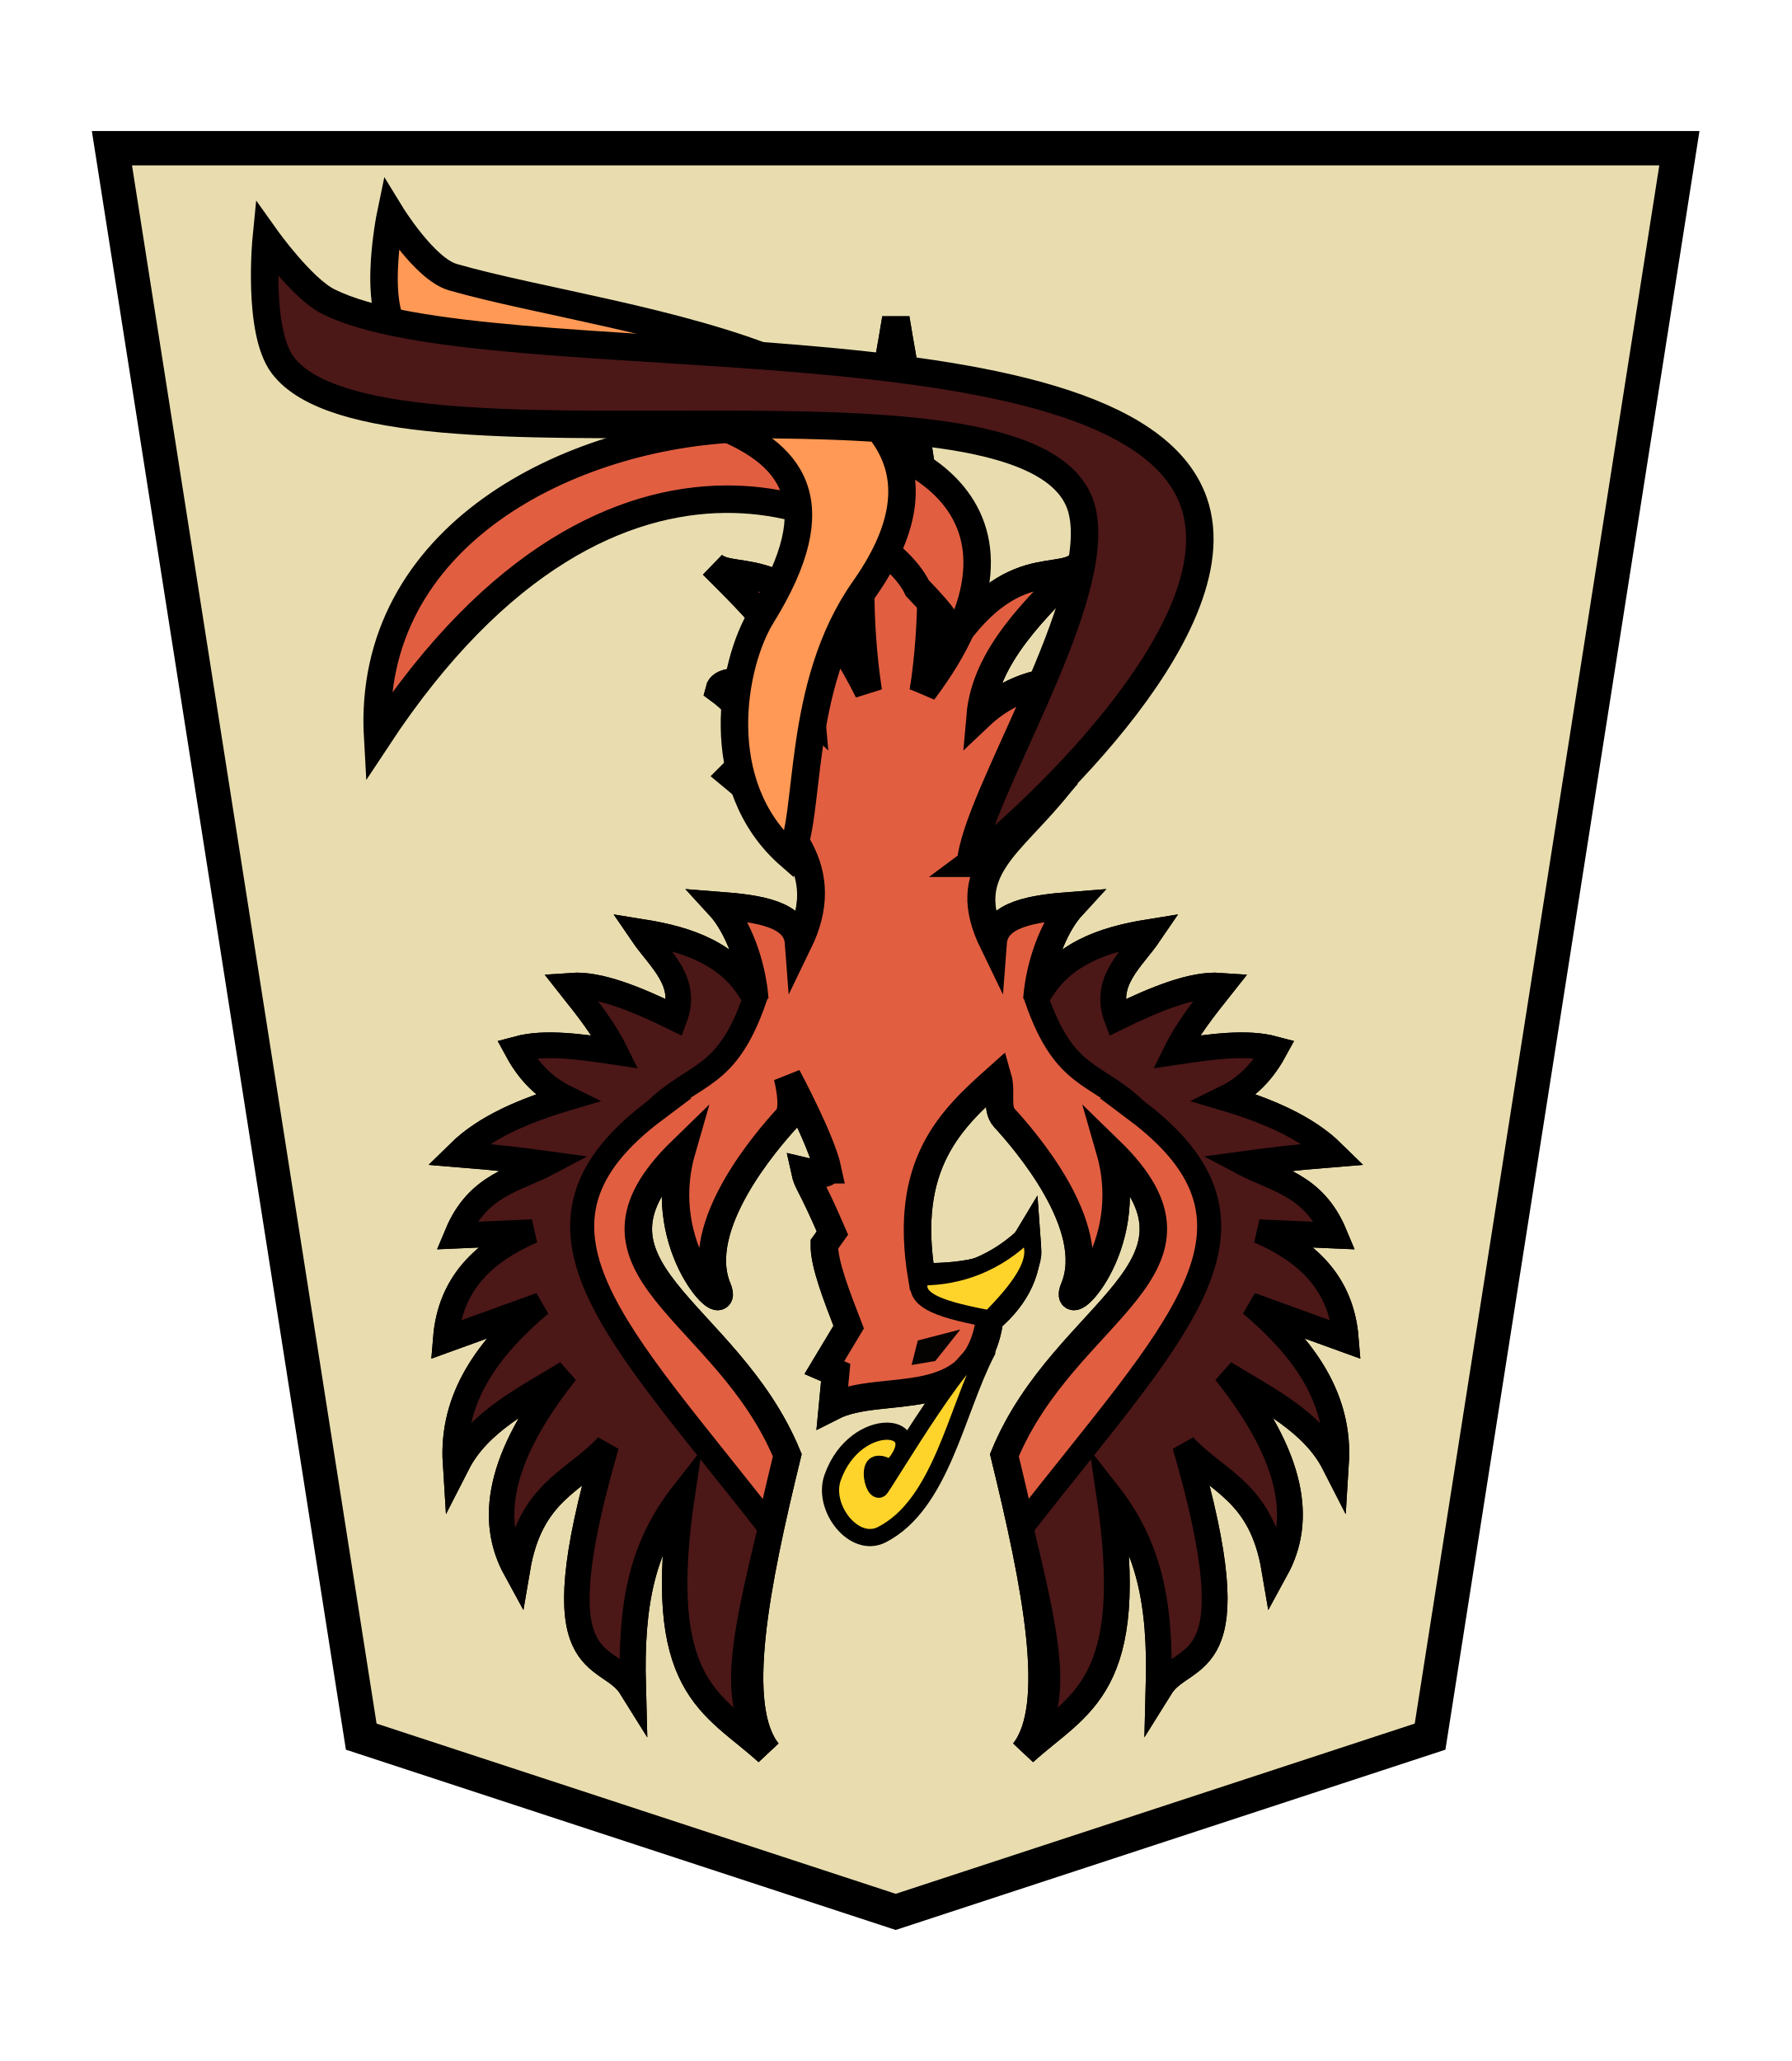
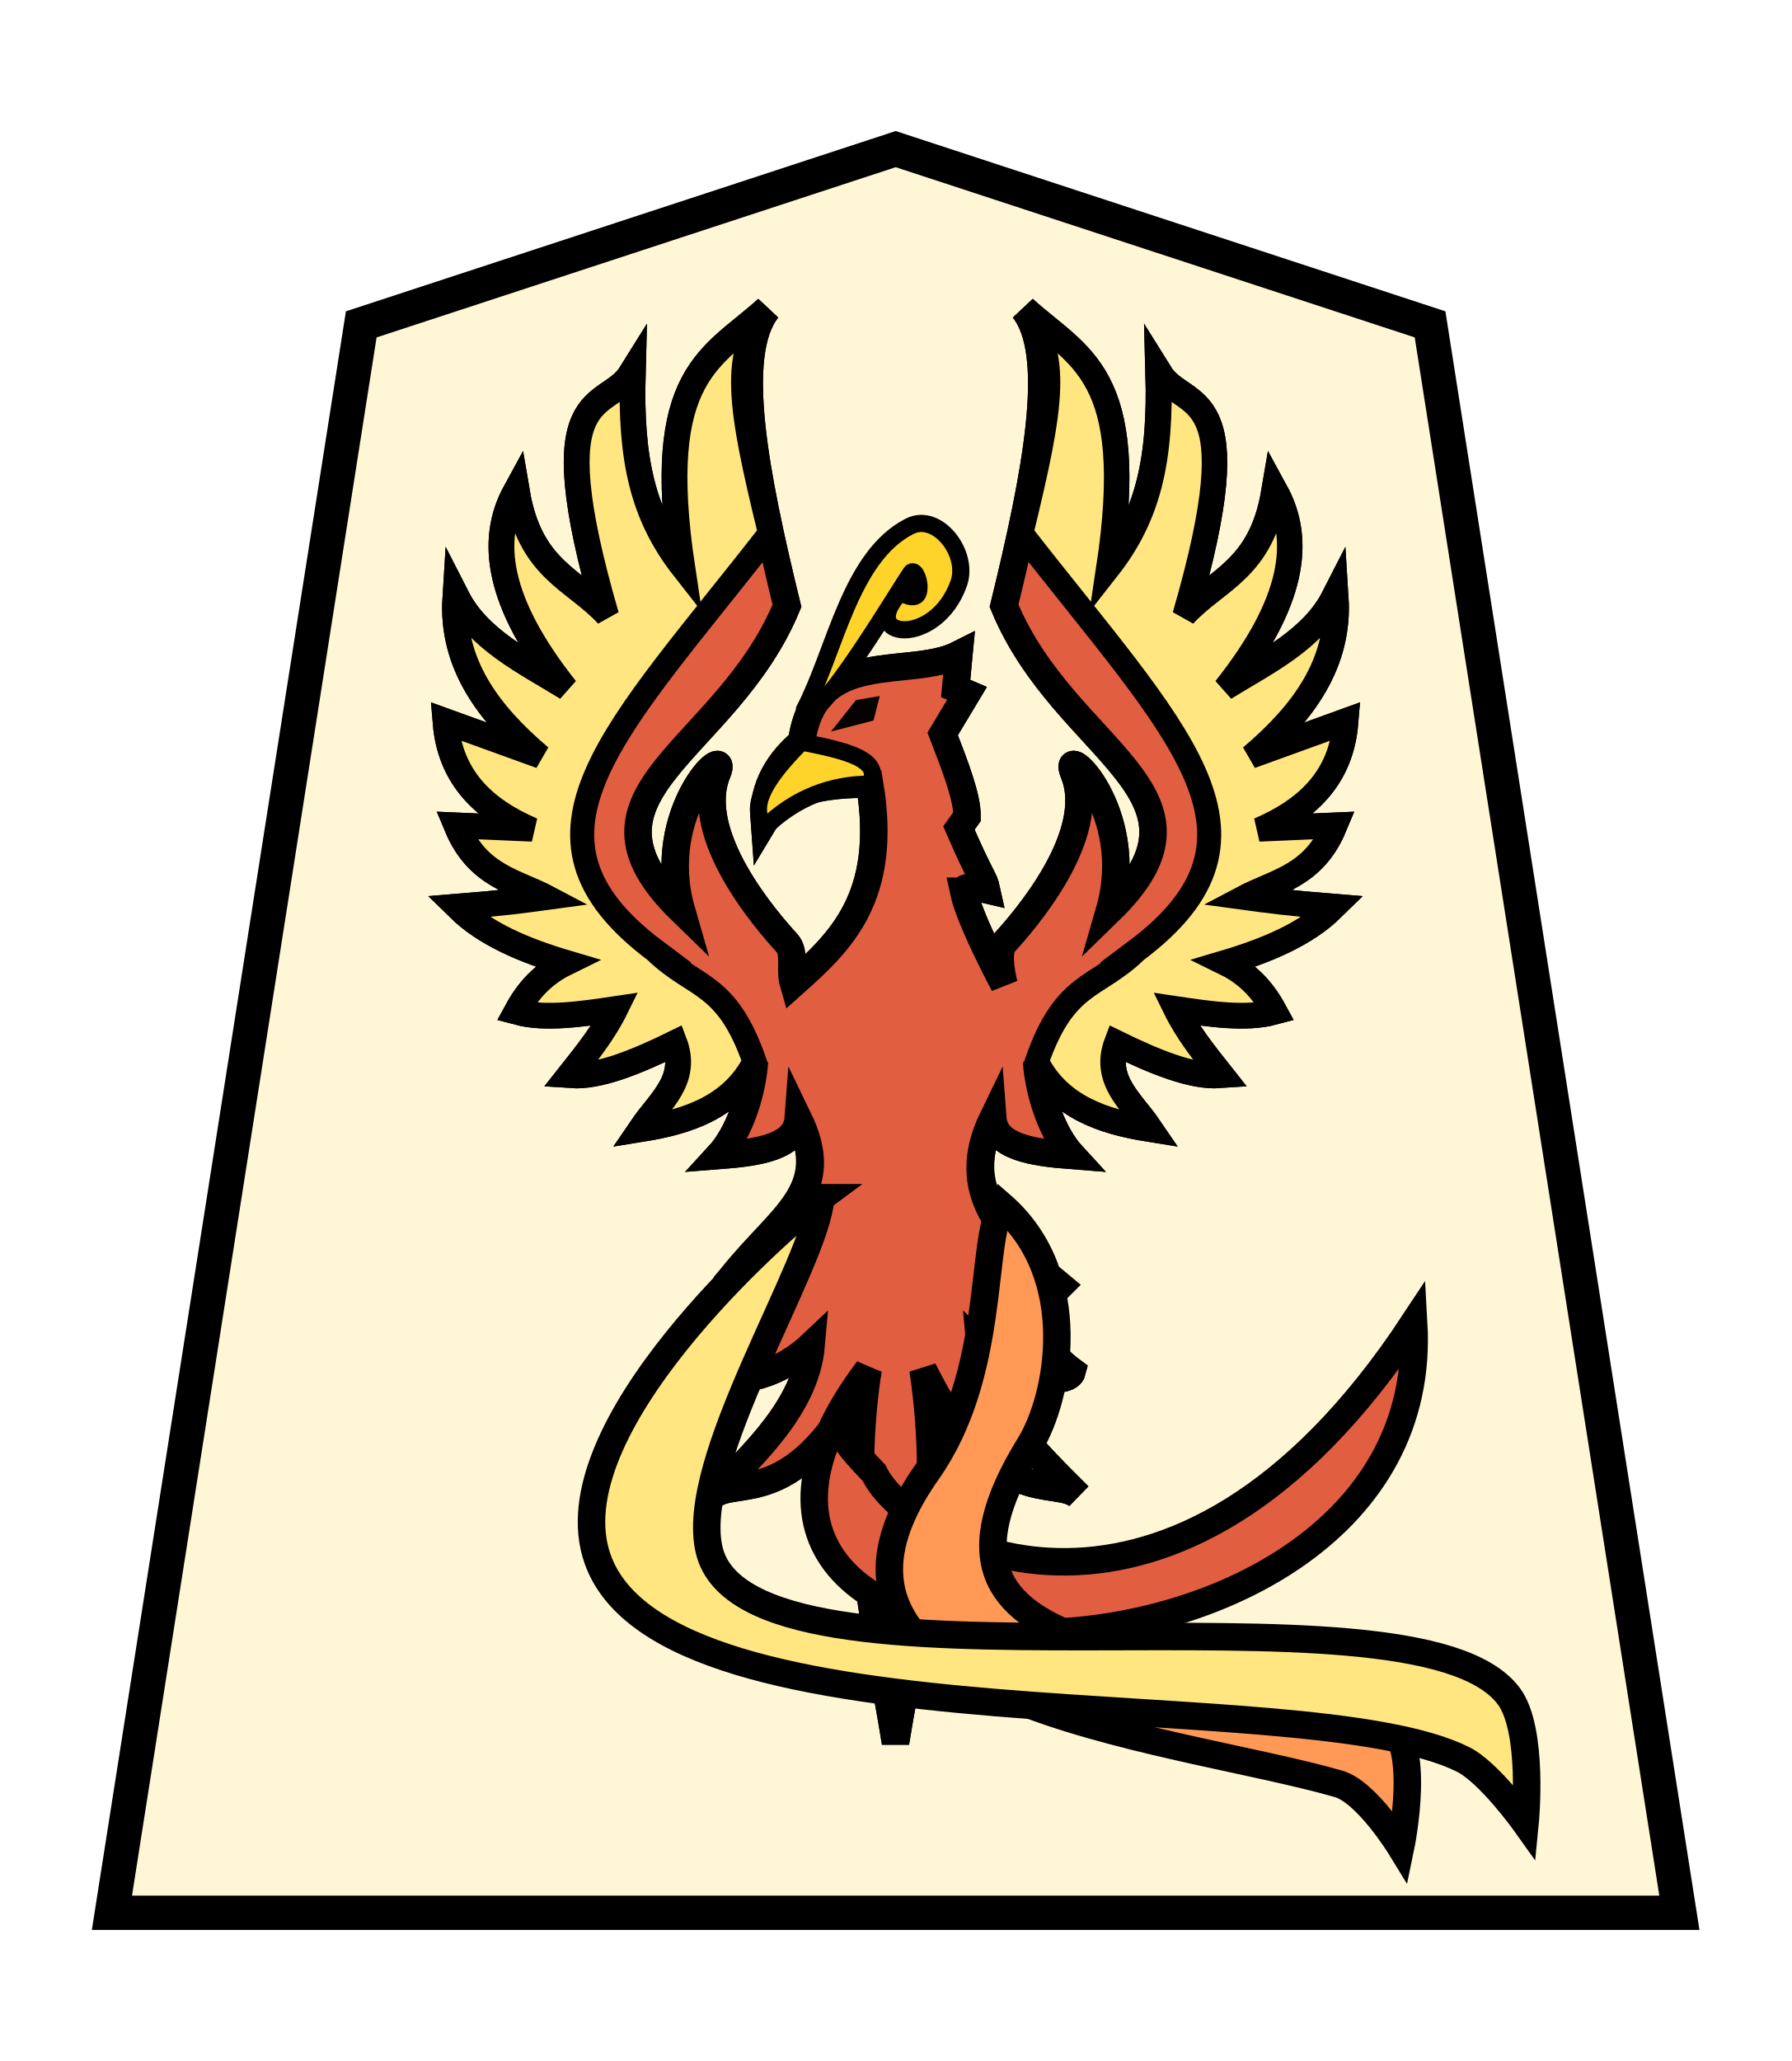
<svg xmlns="http://www.w3.org/2000/svg" height="60" width="52.157">
  <g stroke="#000">
-     <path d="m26.079 55.659-15.561-5.102-7.259-46.242 45.638 0-7.259 46.242z" fill="#e9ddaf" stroke-width="1" />
-     <g stroke-width=".8" transform="matrix(-.7554055 0 0 -.7554055 156.0772 151.0953)">
+     <path d="m26.079 4.341-15.561 5.102-7.259 46.242 45.638-0-7.259-46.242z" fill="#fff6d5" stroke-width="1" />
+     <g stroke-width=".8" transform="matrix(.7554055 0 0 .7554055 -103.9202 -91.0953)">
      <path d="m174.716 154.937c-.061-.286.875-.062.875-.062-.105-.481-.197-.373-1.062-2.375l.312-.438c.016-.734-.467-1.967-.938-3.188l.938-1.562-.438-.188.125-1.312c-1.929.978-5.551-.334-6.062 3.375-1.084.914-1.52 1.982-1.438 3.062.688-1.146 2.214-1.453 4.062-1.438.724 4.37-1.142 6.088-2.938 7.688-.163-.563.082-1.201-.25-1.562-.756-.824-3.678-4.167-2.688-6.562.534-1.292-2.483 1.472-1.375 5.312-4.702-4.569 1.716-6.071 4.062-11.75-1.23-5.037-2.15-9.687-.75-11.438-2.095 1.911-4.388 2.446-3.25 10-1.609-2.05-2.066-4.222-1.978-7.496-.95 1.529-3.592.245-.96 9.309-1.261-1.375-2.988-1.726-3.5-4.75-1.009 1.844-.713 4.221 1.938 7.562-1.629-.997-3.416-1.867-4.25-3.5-.16 2.52 1.254 4.434 3.25 6.125l-3.625-1.312c.173 2.12 1.478 3.334 3.312 4.125l-2.875-.125c.796 1.906 2.24 2.082 3.5 2.75-.914.125-1.869.25-3.438.375 1.014.995 2.51 1.628 4.188 2.125-.715.348-1.388.864-1.938 1.875 1.055.283 2.432.081 3.812-.125-.473.965-1.115 1.76-1.75 2.562 1.039.074 2.465-.496 4-1.25.561 1.471-.567 2.308-1.25 3.312 1.693-.273 3.434-.823 4.312-2.562-.093 1.305-.626 2.812-1.375 3.625 1.56-.12 2.979-.333 3.062-1.438 1.362 2.803-.677 3.74-2.548 6.101.75.756 1.173.422 1.923.524-.741 1.327-1.53 2.462-2.438 3.125.142.587 2.142.343 3.562-1-.201 2.314-2.152 4.148-3.812 5.812.861-.812 3.229.704 6-4.875-.842 5.629.333 9.846 1.062 14.375.73-4.529 1.905-8.746 1.062-14.375 2.771 5.579 5.139 4.063 6 4.875-1.661-1.665-3.612-3.499-3.812-5.812 1.42 1.343 3.42 1.587 3.562 1-.907-.663-1.696-1.798-2.438-3.125.75-.102.727.292 1.477-.465-1.619-1.907-3.463-3.357-2.102-6.16.083 1.104 1.503 1.318 3.062 1.438-.749-.813-1.282-2.32-1.375-3.625.879 1.74 2.619 2.29 4.312 2.562-.683-1.004-1.811-1.842-1.25-3.312 1.535.754 2.961 1.324 4 1.25-.635-.803-1.277-1.598-1.75-2.562 1.38.205 2.758.408 3.812.125-.549-1.011-1.222-1.527-1.938-1.875 1.677-.497 3.174-1.13 4.188-2.125-1.568-.125-2.524-.25-3.438-.375 1.26-.668 2.704-.844 3.5-2.75l-2.875.125c1.834-.791 3.14-2.005 3.312-4.125l-3.625 1.312c1.996-1.691 3.41-3.605 3.25-6.125-.834 1.633-2.621 2.503-4.25 3.5 2.651-3.341 2.946-5.719 1.938-7.562-.512 3.024-2.239 3.375-3.5 4.75 2.632-9.063-.01-7.78-.96-9.309.089 3.274-.369 5.446-1.978 7.496 1.138-7.554-1.155-8.089-3.25-10 1.4 1.75.48 6.4-.75 11.438 2.347 5.679 8.764 7.181 4.062 11.75 1.108-3.84-1.909-6.605-1.375-5.312.99 2.395-1.932 5.739-2.688 6.562-.332.361 0 1.594 0 1.594s-1.323-2.461-1.562-3.594z" fill="#e25e41" stroke="#000" stroke-width="1.059" />
      <path d="m174.716 154.937c-.061-.286.875-.062.875-.062-.105-.481-.197-.373-1.062-2.375l.312-.438c.016-.734-.467-1.967-.938-3.188l.938-1.562-.438-.188.125-1.312c-1.929.978-5.551-.334-6.062 3.375-1.084.914-1.52 1.982-1.438 3.062.688-1.146 2.214-1.453 4.062-1.438.724 4.37-1.142 6.088-2.938 7.688-.163-.563.082-1.201-.25-1.562-.756-.824-3.678-4.167-2.688-6.562.534-1.292-2.483 1.472-1.375 5.312-4.702-4.569 1.716-6.071 4.062-11.75-1.23-5.037-2.15-9.687-.75-11.438-2.095 1.911-4.388 2.446-3.25 10-1.609-2.05-2.066-4.222-1.978-7.496-.95 1.529-3.592.245-.96 9.309-1.261-1.375-2.988-1.726-3.5-4.75-1.009 1.844-.713 4.221 1.938 7.562-1.629-.997-3.416-1.867-4.25-3.5-.16 2.52 1.254 4.434 3.25 6.125l-3.625-1.312c.173 2.12 1.478 3.334 3.312 4.125l-2.875-.125c.796 1.906 2.24 2.082 3.5 2.75-.914.125-1.869.25-3.438.375 1.014.995 2.51 1.628 4.188 2.125-.715.348-1.388.864-1.938 1.875 1.055.283 2.432.081 3.812-.125-.473.965-1.115 1.76-1.75 2.562 1.039.074 2.465-.496 4-1.25.561 1.471-.567 2.308-1.25 3.312 1.693-.273 3.434-.823 4.312-2.562-.093 1.305-.626 2.812-1.375 3.625 1.56-.12 2.979-.333 3.062-1.438 1.362 2.803-.514 3.71-2.548 6.101.75.756 1.173.422 1.923.524-.741 1.327-1.53 2.462-2.438 3.125.142.587 2.142.343 3.562-1-.201 2.314-2.152 4.148-3.812 5.812.861-.812 3.229.704 6-4.875-.842 5.629.333 9.846 1.062 14.375.73-4.529 1.905-8.746 1.062-14.375 2.771 5.579 5.139 4.063 6 4.875-1.661-1.665-3.612-3.499-3.812-5.812 1.42 1.343 3.42 1.587 3.562 1-.907-.663-1.696-1.798-2.438-3.125.75-.102 1.232.589 1.982-.167-2.274-1.877-3.969-3.655-2.607-6.458.083 1.104 1.503 1.318 3.062 1.438-.749-.813-1.282-2.32-1.375-3.625.879 1.74 2.619 2.29 4.312 2.562-.683-1.004-1.811-1.842-1.25-3.312 1.535.754 2.961 1.324 4 1.25-.635-.803-1.277-1.598-1.75-2.562 1.38.205 2.758.408 3.812.125-.549-1.011-1.222-1.527-1.938-1.875 1.677-.497 3.174-1.13 4.188-2.125-1.568-.125-2.524-.25-3.438-.375 1.26-.668 2.704-.844 3.5-2.75l-2.875.125c1.834-.791 3.14-2.005 3.312-4.125l-3.625 1.312c1.996-1.691 3.41-3.605 3.25-6.125-.834 1.633-2.621 2.503-4.25 3.5 2.651-3.341 2.946-5.719 1.938-7.562-.512 3.024-2.239 3.375-3.5 4.75 2.632-9.063-.01-7.78-.96-9.309.089 3.274-.369 5.446-1.978 7.496 1.138-7.554-1.155-8.089-3.25-10 1.4 1.75.48 6.4-.75 11.438 2.347 5.679 8.764 7.181 4.062 11.75 1.108-3.84-1.909-6.605-1.375-5.312.99 2.395-1.932 5.739-2.688 6.562-.332.361 0 1.594 0 1.594s-1.323-2.461-1.562-3.594z" fill="#e25e41" stroke="#000" stroke-width="1.059" />
      <path d="m170.564 147.568-.967 1.216 1.641-.425.24-.945z" fill-opacity=".976" stroke="none" />
-       <g fill="#4c1717" stroke="#000" stroke-width=".927">
+       <g fill="#ffe680" stroke="#000" stroke-width=".927">
        <path d="m162.83 157.234c-5.963-4.469-1.509-8.47 4.419-16.093-1.23-5.037-1.495-6.891-.096-8.641-2.095 1.911-4.388 2.446-3.25 10-1.609-2.05-2.066-4.222-1.978-7.496-.95 1.529-3.592.245-.96 9.309-1.261-1.375-2.988-1.726-3.5-4.75-1.009 1.844-.713 4.221 1.938 7.562-1.629-.997-3.416-1.867-4.25-3.5-.16 2.52 1.254 4.434 3.25 6.125l-3.625-1.312c.173 2.12 1.478 3.334 3.312 4.125l-2.875-.125c.796 1.906 2.24 2.082 3.5 2.75-.914.125-1.869.25-3.438.375 1.014.995 2.51 1.628 4.188 2.125-.715.348-1.388.864-1.938 1.875 1.055.283 2.432.081 3.812-.125-.473.965-1.115 1.76-1.75 2.562 1.039.074 2.465-.496 4-1.25.561 1.471-.567 2.308-1.25 3.312 1.693-.273 3.434-.823 4.312-2.562-1.084-3.106-2.284-2.782-3.824-4.266z" />
        <path d="m181.353 157.234c5.963-4.469 1.509-8.47-4.419-16.093 1.23-5.037 1.495-6.891.096-8.641 2.095 1.911 4.388 2.446 3.25 10 1.609-2.05 2.066-4.222 1.978-7.496.95 1.529 3.592.245.96 9.309 1.261-1.375 2.988-1.726 3.5-4.75 1.009 1.844.713 4.221-1.938 7.562 1.629-.997 3.416-1.867 4.25-3.5.16 2.52-1.254 4.434-3.25 6.125l3.625-1.312c-.173 2.12-1.478 3.334-3.312 4.125l2.875-.125c-.796 1.906-2.24 2.082-3.5 2.75.914.125 1.869.25 3.438.375-1.014.995-2.51 1.628-4.188 2.125.715.348 1.388.864 1.938 1.875-1.055.283-2.432.081-3.812-.125.473.965 1.115 1.76 1.75 2.562-1.039.074-2.465-.496-4-1.25-.561 1.471.567 2.308 1.25 3.312-1.693-.273-3.434-.823-4.312-2.562 1.084-3.106 2.284-2.782 3.824-4.266z" />
      </g>
    </g>
    <g stroke-width=".8">
-       <path d="m26.881 20.127c7.89-10.437-16.562-10.424-15.886 1.352 6.978-10.585 14.703-6.485 15.713-4.36 1.73 1.807.523.926.173 3.008z" fill="#e25e41" />
-       <path d="m22.999 24.909c.63-1.11.156-4.909 2.16-7.754 4.755-6.748-7.101-7.685-11.972-9.086-.828-.238-1.811-1.843-1.811-1.843s-.671 3.219.477 3.686c5.727 2.333 14.451 1.345 10.321 8.021-.851 1.376-1.529 4.924.825 6.976z" fill="#f95" />
-       <path d="m28.26 25.131c1.224-.905 7.834-6.736 6.497-10.518-2.015-5.701-20.513-3.5-25.194-5.831-.771-.384-1.811-1.843-1.811-1.843s-.266 2.695.477 3.686c2.802 3.739 22.08-.538 23.274 4.227.65 2.594-3.108 8.352-3.242 10.279z" fill="#4c1717" />
+       <path d="m25.276 39.873c-7.89 10.437 16.562 10.424 15.886-1.352-6.978 10.585-14.703 6.485-15.713 4.36-1.73-1.807-.523-.926-.173-3.008z" fill="#e25e41" />
+       <path d="m29.158 35.091c-.63 1.11-.156 4.909-2.16 7.754-4.755 6.748 7.101 7.685 11.972 9.086.828.238 1.811 1.843 1.811 1.843s.671-3.219-.477-3.686c-5.727-2.333-14.451-1.345-10.321-8.021.851-1.376 1.529-4.924-.825-6.976z" fill="#f95" />
+       <path d="m23.897 34.869c-1.224.905-7.834 6.736-6.497 10.518 2.015 5.701 20.513 3.5 25.194 5.831.771.384 1.811 1.843 1.811 1.843s.266-2.695-.477-3.686c-2.802-3.739-22.08.538-23.274-4.227-.65-2.594 3.108-8.352 3.242-10.279z" fill="#ffe680" />
    </g>
-     <path d="m28.73 39.351c-.897 1.727-1.328 4.444-3.056 5.327-.807.413-1.739-.786-1.433-1.657.668-1.9 2.988-1.628 1.697-.265 0 0-.459-.302-.526.021-.058.28.094.638.202.57.1-.063 2.854-4.774 3.116-3.997z" fill="#ffd42a" stroke-width=".5" />
-     <path d="m28.817 38.399c1.657-1.654 1.245-2.098 1.118-2.536-.917.923-2.016 1.31-3.101 1.308-.406.737.773.987 1.983 1.228z" fill="#ffd42a" stroke-width=".5" />
+     <path d="m23.427 20.649c.897-1.727 1.328-4.444 3.056-5.327.807-.413 1.739.786 1.433 1.657-.668 1.9-2.988 1.628-1.697.265 0 0 .459.302.526-.021.058-.28-.094-.638-.202-.57-.1.063-2.854 4.774-3.116 3.997z" fill="#ffd42a" stroke-width=".5" />
+     <path d="m23.34 21.601c-1.657 1.654-1.245 2.098-1.118 2.536.917-.923 2.016-1.31 3.101-1.308.406-.737-.773-.987-1.983-1.228z" fill="#ffd42a" stroke-width=".5" />
  </g>
</svg>
